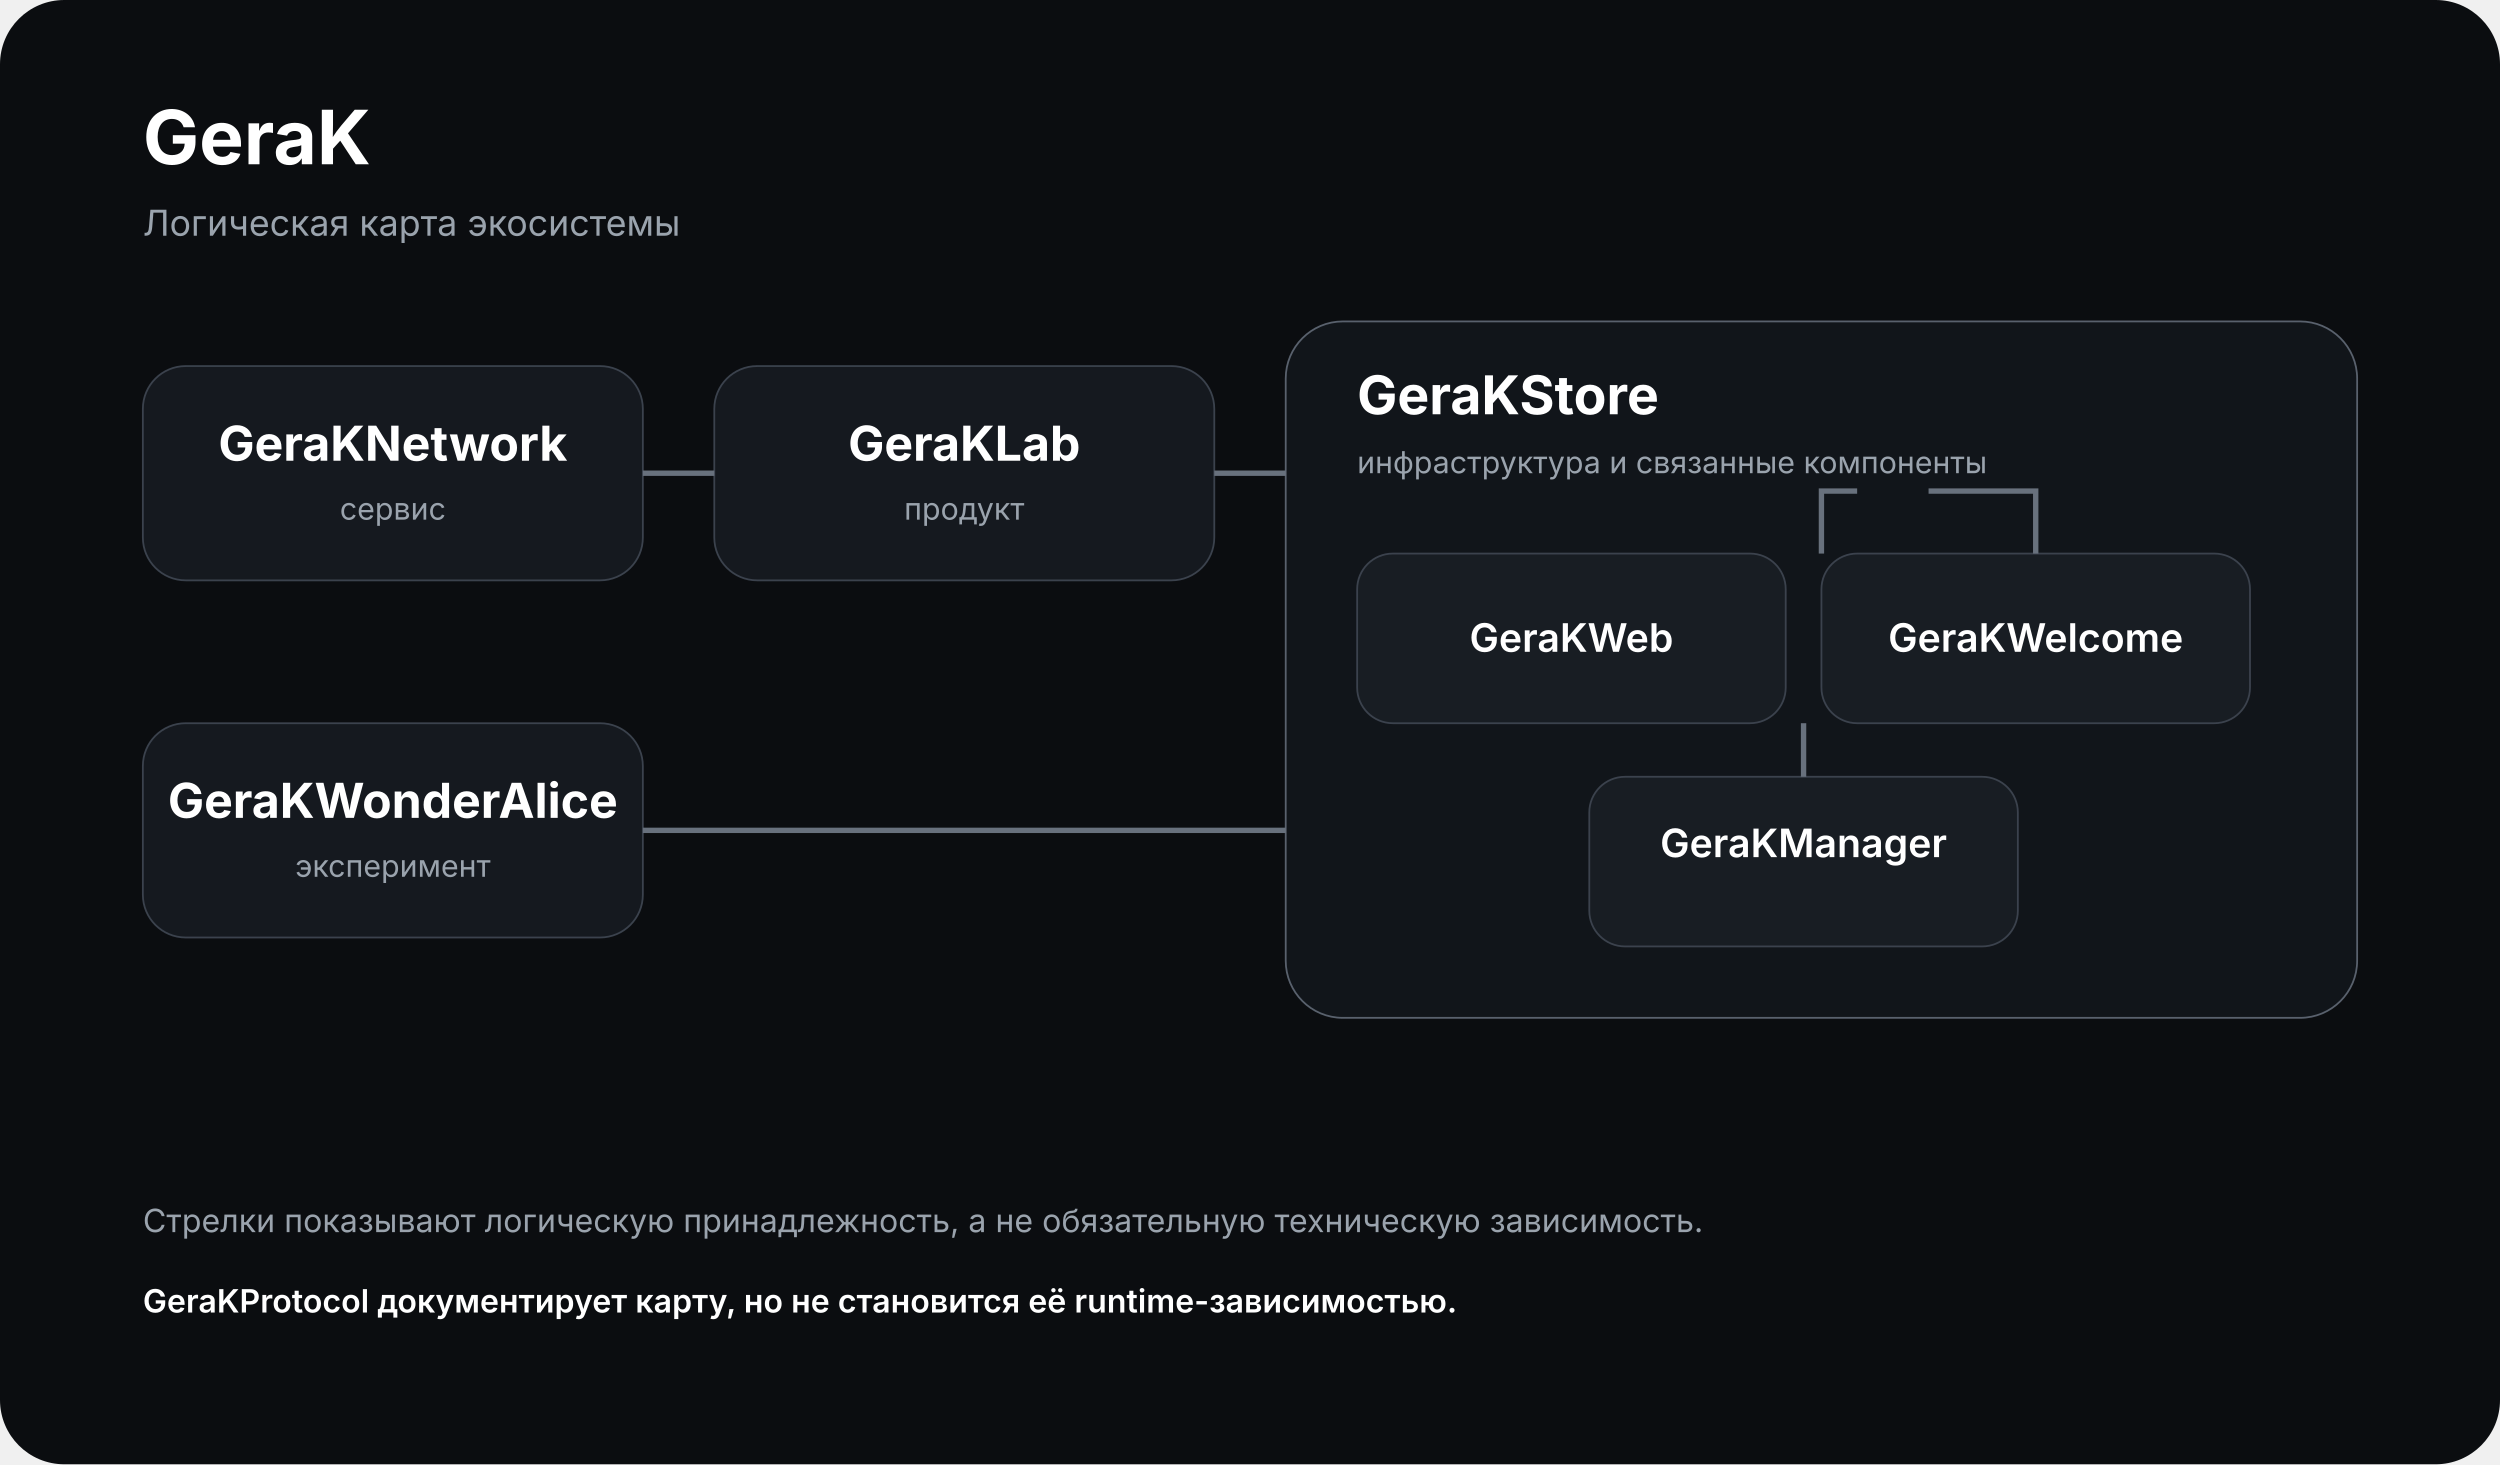
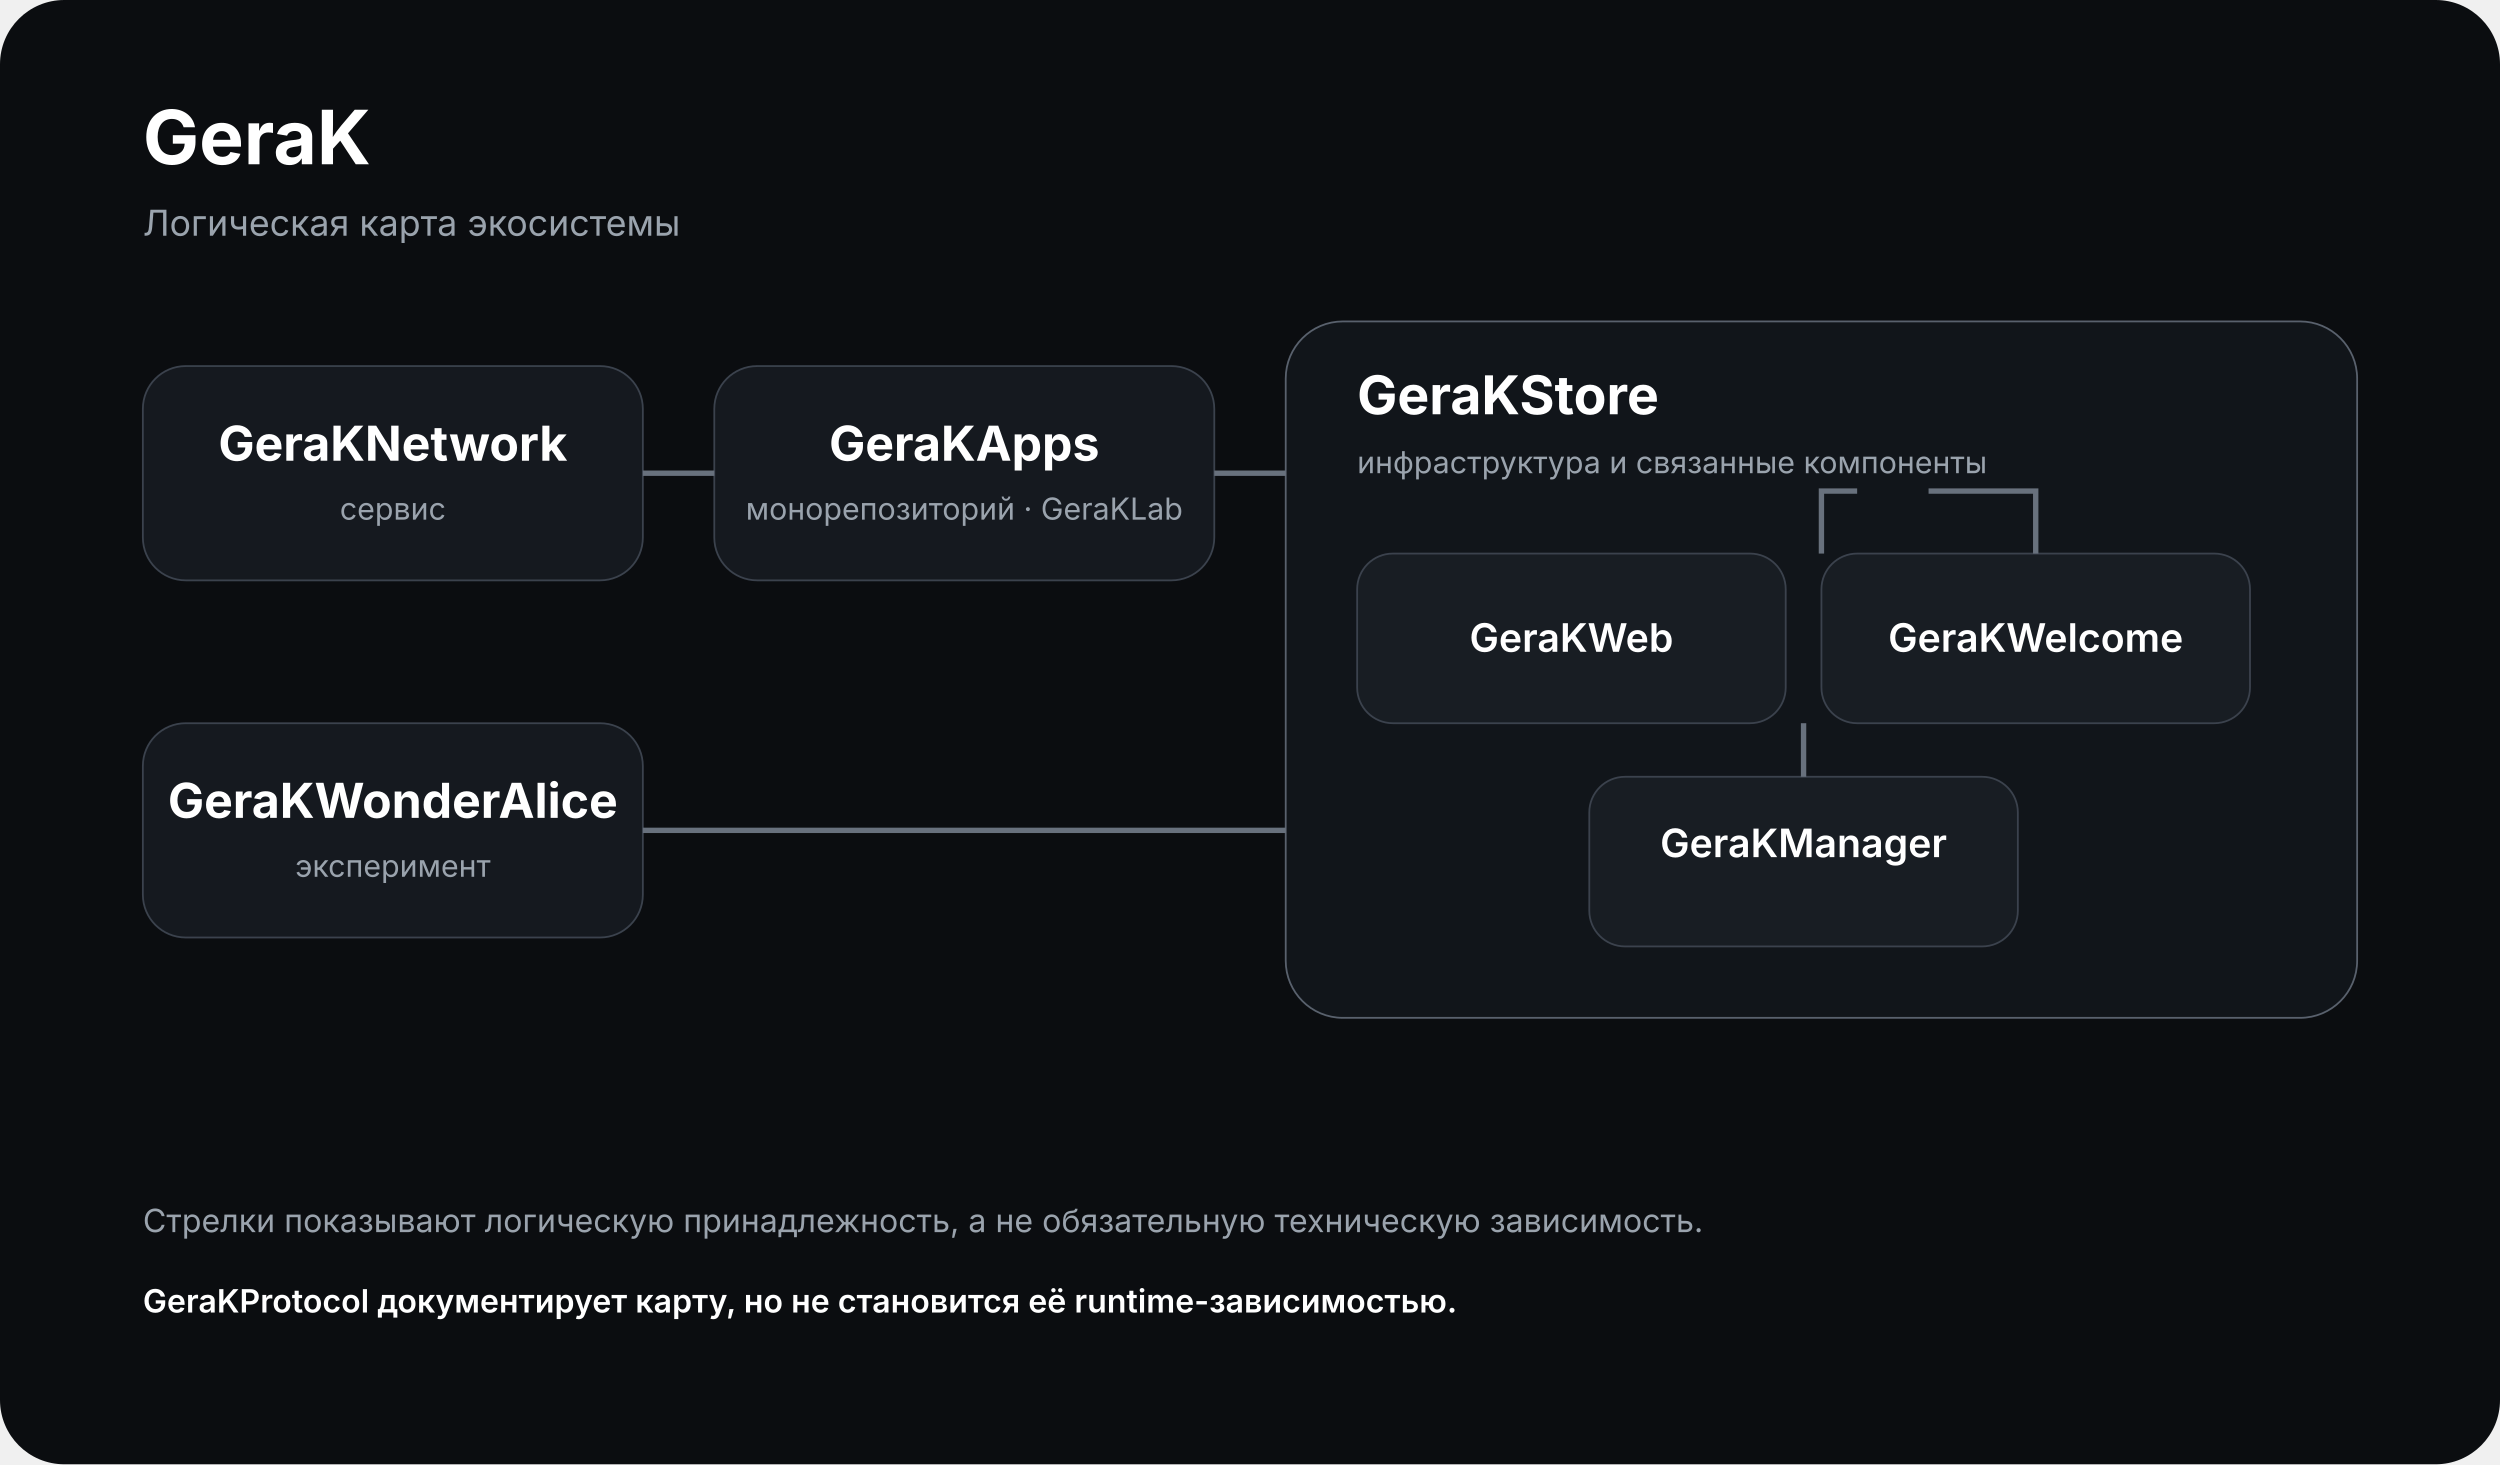
<svg xmlns="http://www.w3.org/2000/svg" viewBox="0 0 1400 820" role="img" aria-labelledby="title desc">
  <rect width="1400" height="820" rx="36" fill="#0b0d10" />
  <text x="80" y="92" fill="#fff" font-family="Inter,Arial,sans-serif" font-size="42" font-weight="700">GeraK</text>
  <text x="80" y="132" fill="#9aa3ad" font-family="Inter,Arial,sans-serif" font-size="20">Логическая карта экосистемы</text>
  <rect x="80" y="205" width="280" height="120" rx="24" fill="#15191f" stroke="#3b424d" />
  <text x="220" y="258" text-anchor="middle" fill="#fff" font-family="Inter,Arial,sans-serif" font-size="27" font-weight="700">GeraKNetwork</text>
  <text x="220" y="291" text-anchor="middle" fill="#9aa3ad" font-family="Inter,Arial,sans-serif" font-size="17">сервис</text>
  <rect x="400" y="205" width="280" height="120" rx="24" fill="#15191f" stroke="#3b424d" />
-   <text x="540" y="258" text-anchor="middle" fill="#fff" font-family="Inter,Arial,sans-serif" font-size="27" font-weight="700">GeraKLab</text>
-   <text x="540" y="291" text-anchor="middle" fill="#9aa3ad" font-family="Inter,Arial,sans-serif" font-size="17">продукт</text>
+   <text x="540" y="258" text-anchor="middle" fill="#fff" font-family="Inter,Arial,sans-serif" font-size="27" font-weight="700">GeraKApps</text>
+   <text x="540" y="291" text-anchor="middle" fill="#9aa3ad" font-family="Inter,Arial,sans-serif" font-size="17">монорепозиторий · GeraKLab</text>
  <rect x="720" y="180" width="600" height="390" rx="32" fill="#11151a" stroke="#59616d" />
  <text x="760" y="232" fill="#fff" font-family="Inter,Arial,sans-serif" font-size="30" font-weight="700">GeraKStore</text>
  <text x="760" y="265" fill="#9aa3ad" font-family="Inter,Arial,sans-serif" font-size="17">инфраструктура и связанные компоненты</text>
  <rect x="760" y="310" width="240" height="95" rx="20" fill="#181d23" stroke="#3b424d" />
  <text x="880" y="365" text-anchor="middle" fill="#fff" font-family="Inter,Arial,sans-serif" font-size="22" font-weight="600">GeraKWeb</text>
  <rect x="1020" y="310" width="240" height="95" rx="20" fill="#181d23" stroke="#3b424d" />
  <text x="1140" y="365" text-anchor="middle" fill="#fff" font-family="Inter,Arial,sans-serif" font-size="22" font-weight="600">GeraKWelcome</text>
  <rect x="890" y="435" width="240" height="95" rx="20" fill="#181d23" stroke="#3b424d" />
  <text x="1010" y="480" text-anchor="middle" fill="#fff" font-family="Inter,Arial,sans-serif" font-size="22" font-weight="600">GeraKManager</text>
  <rect x="80" y="405" width="280" height="120" rx="24" fill="#15191f" stroke="#3b424d" />
  <text x="220" y="458" text-anchor="middle" fill="#fff" font-family="Inter,Arial,sans-serif" font-size="27" font-weight="700">GeraKWonderAlice</text>
  <text x="220" y="491" text-anchor="middle" fill="#9aa3ad" font-family="Inter,Arial,sans-serif" font-size="17">эксперимент</text>
  <path d="M360 265H400M680 265H720M360 465H720M1020 310V275H1040M1140 310V275H1080M1010 435V405" fill="none" stroke="#68717d" stroke-width="3" />
  <text x="80" y="690" fill="#9aa3ad" font-family="Inter,Arial,sans-serif" font-size="18">Стрелки показывают логическую принадлежность, а не обязательную техническую зависимость.</text>
  <text x="80" y="735" fill="#fff" font-family="Inter,Arial,sans-serif" font-size="18" font-weight="600">GeraKProtocol документирует карту, но не становится её runtime-зависимостью.</text>
</svg>
